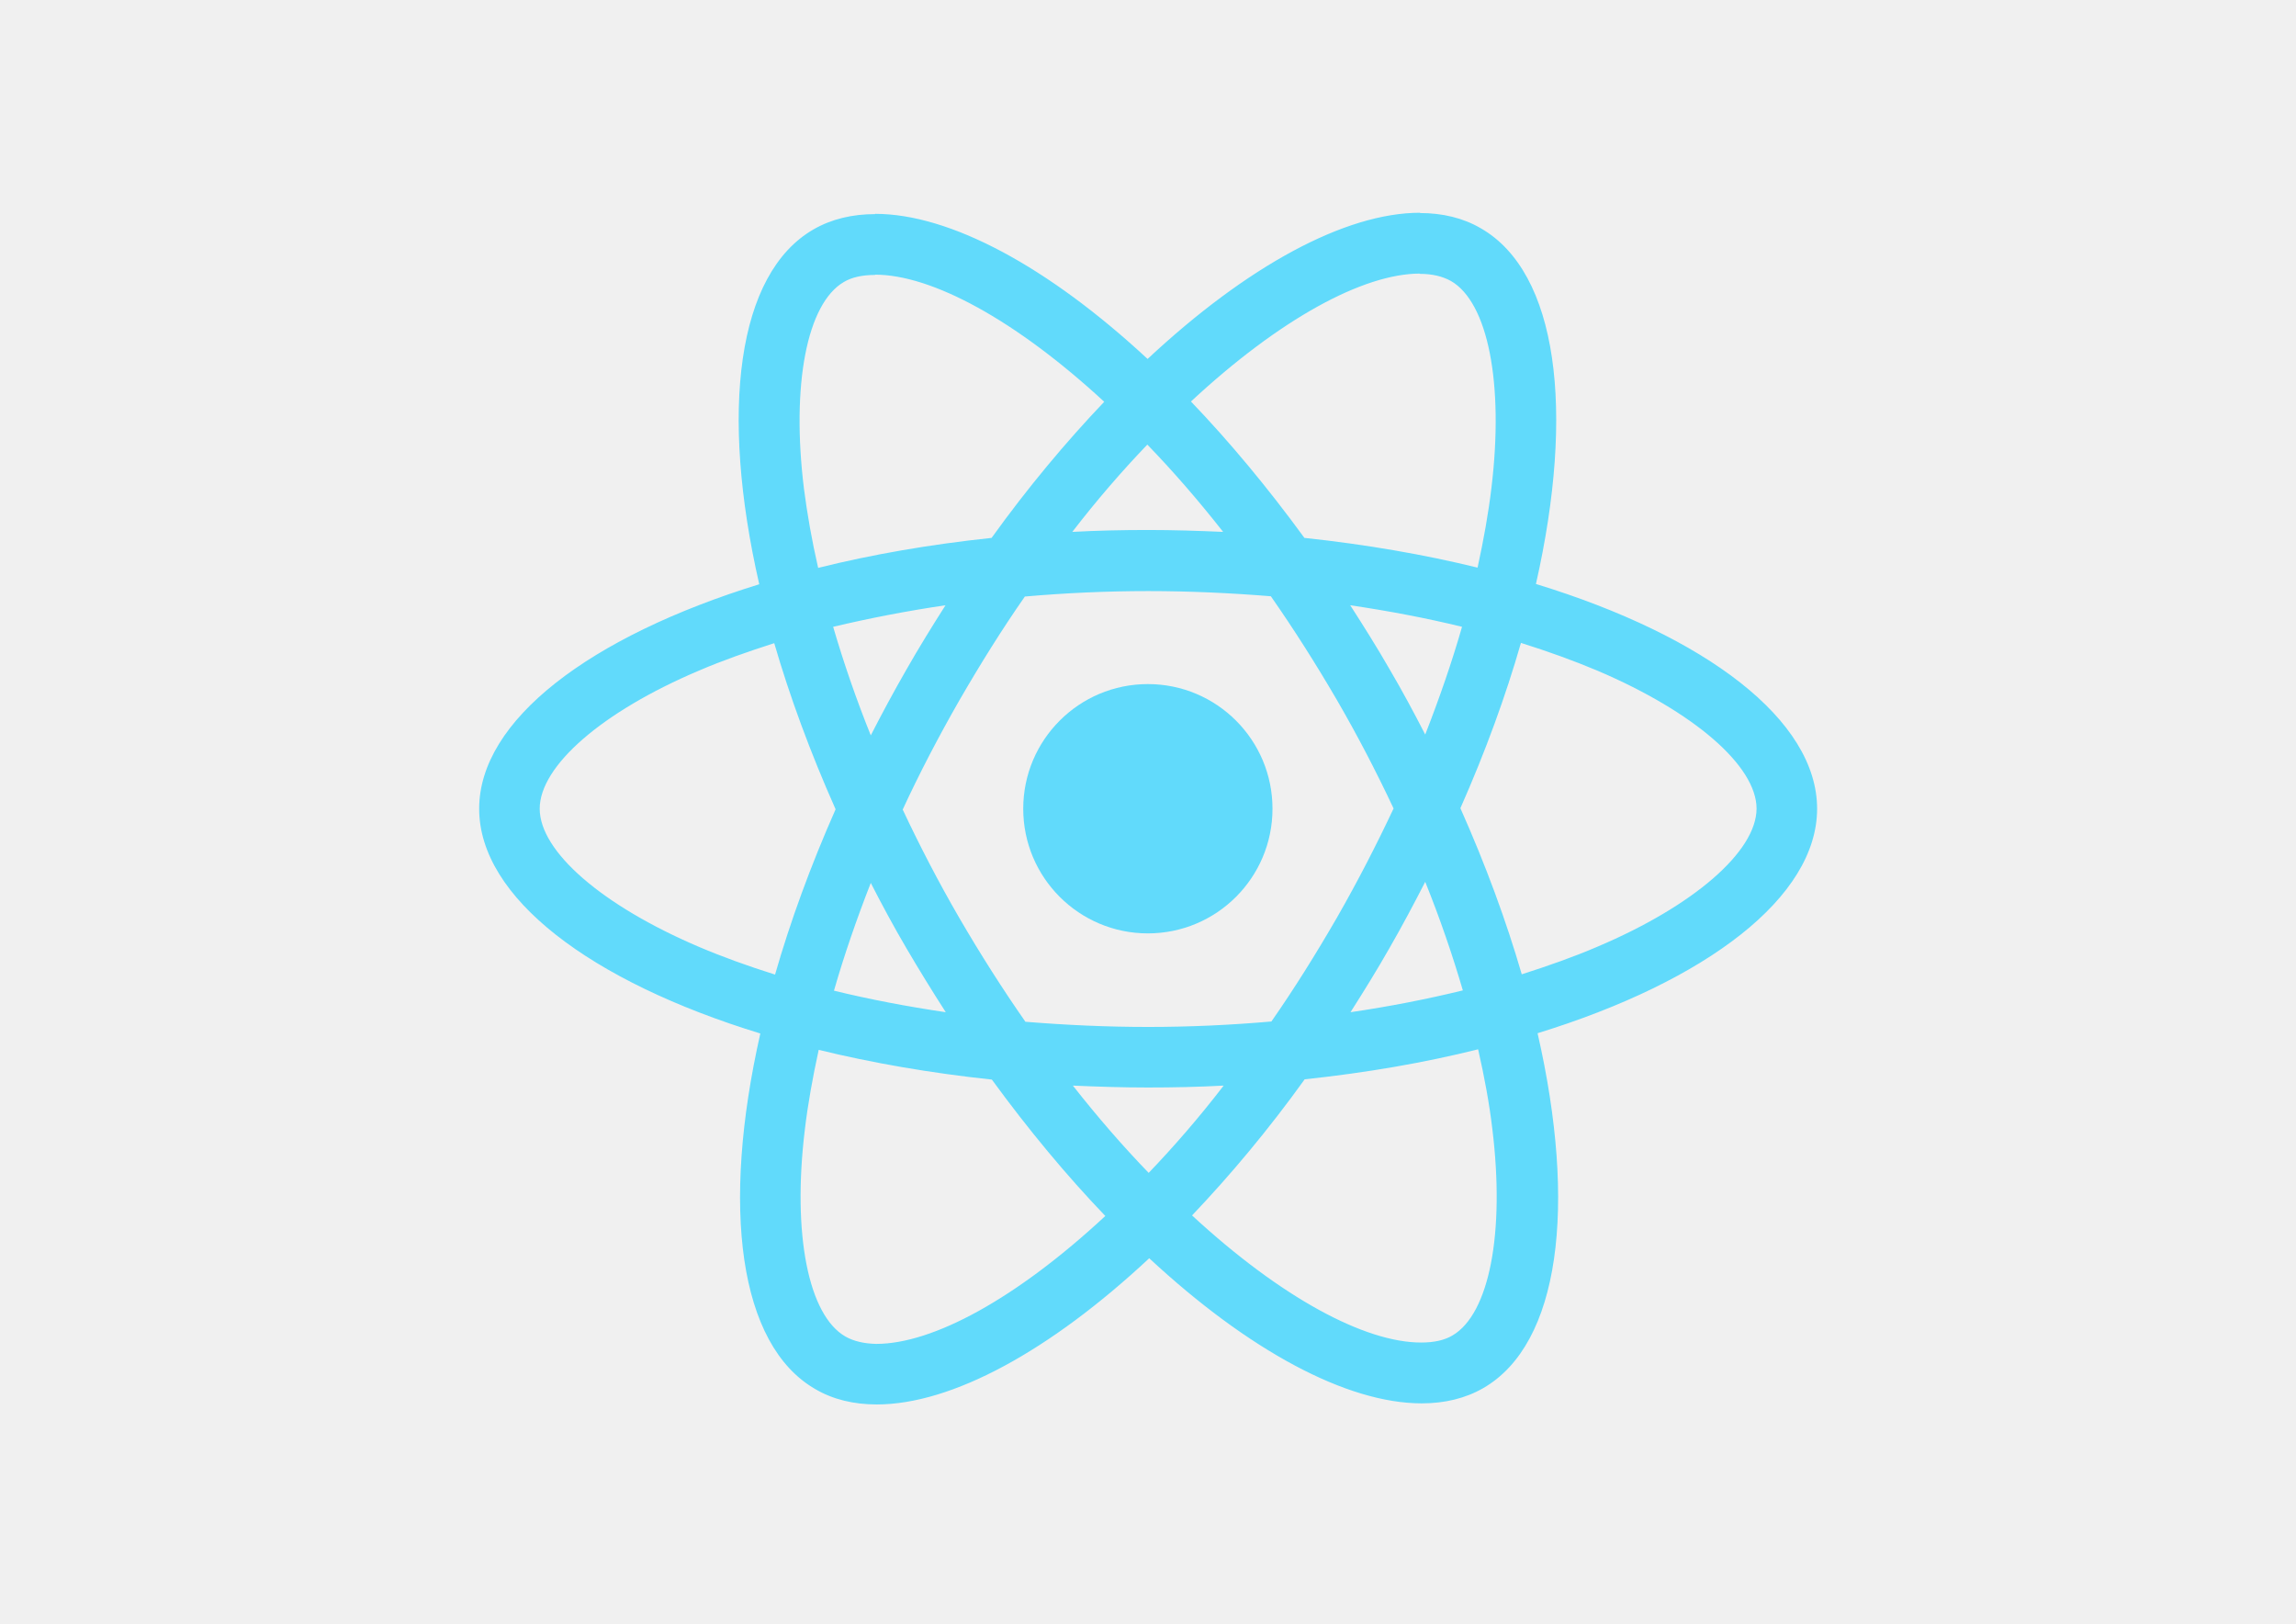
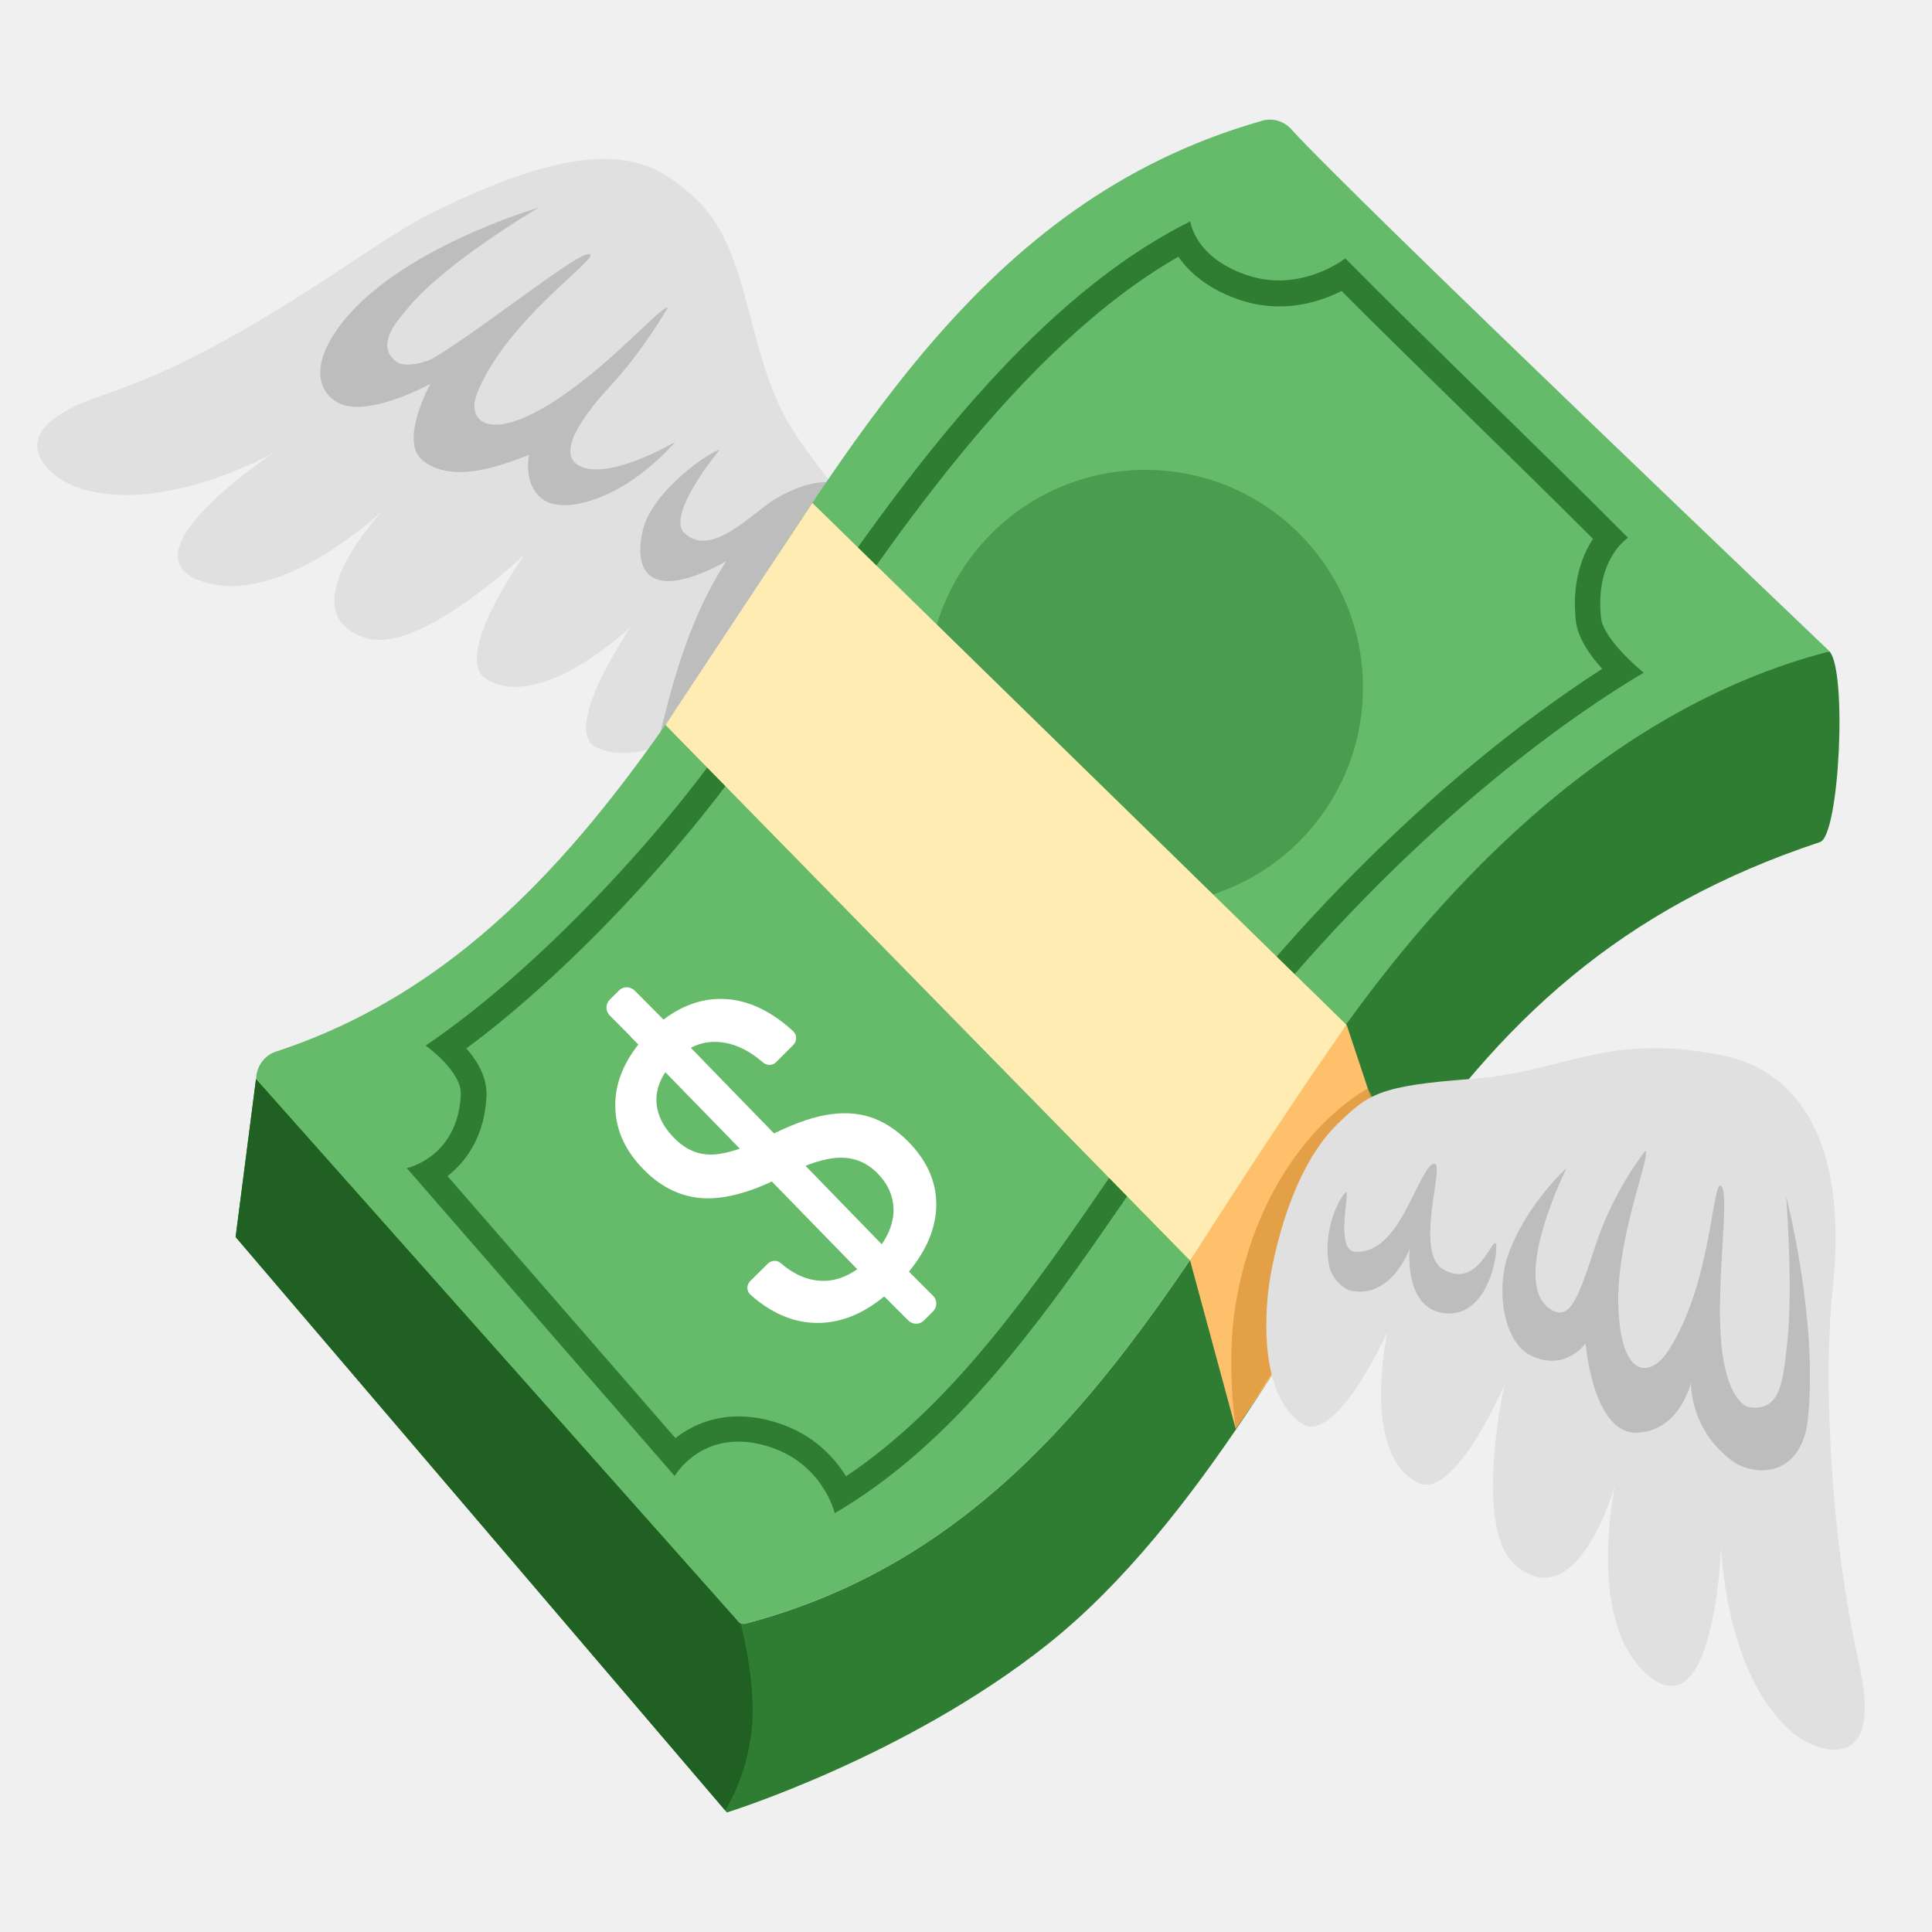
- <svg xmlns="http://www.w3.org/2000/svg" viewBox="0 0 841.9 595.3">
-   <g fill="#61DAFB">
-     <path d="M666.3 296.5c0-32.5-40.7-63.3-103.1-82.4 14.4-63.6 8-114.2-20.2-130.4-6.5-3.8-14.1-5.6-22.4-5.6v22.3c4.6 0 8.3.9 11.4 2.6 13.6 7.8 19.5 37.5 14.9 75.7-1.1 9.4-2.9 19.3-5.1 29.4-19.6-4.8-41-8.5-63.5-10.9-13.5-18.5-27.5-35.3-41.6-50 32.6-30.3 63.2-46.9 84-46.9V78c-27.5 0-63.5 19.6-99.9 53.6-36.4-33.8-72.4-53.2-99.9-53.2v22.3c20.7 0 51.4 16.5 84 46.6-14 14.7-28 31.4-41.3 49.9-22.6 2.4-44 6.1-63.6 11-2.3-10-4-19.7-5.2-29-4.7-38.2 1.1-67.9 14.6-75.8 3-1.8 6.9-2.6 11.5-2.6V78.5c-8.4 0-16 1.8-22.6 5.6-28.1 16.2-34.4 66.7-19.9 130.1-62.2 19.2-102.7 49.9-102.7 82.3 0 32.5 40.7 63.3 103.1 82.4-14.4 63.6-8 114.2 20.2 130.4 6.5 3.8 14.1 5.6 22.5 5.6 27.5 0 63.5-19.6 99.9-53.6 36.4 33.8 72.4 53.2 99.9 53.2 8.4 0 16-1.8 22.6-5.6 28.1-16.2 34.4-66.7 19.9-130.1 62-19.1 102.5-49.9 102.5-82.3zm-130.2-66.7c-3.7 12.9-8.3 26.2-13.5 39.5-4.1-8-8.4-16-13.1-24-4.6-8-9.5-15.8-14.4-23.4 14.2 2.1 27.9 4.7 41 7.9zm-45.8 106.5c-7.8 13.5-15.8 26.3-24.1 38.2-14.9 1.3-30 2-45.2 2-15.1 0-30.2-.7-45-1.9-8.3-11.9-16.4-24.6-24.2-38-7.6-13.1-14.5-26.4-20.8-39.8 6.2-13.4 13.2-26.8 20.7-39.9 7.8-13.5 15.8-26.3 24.1-38.2 14.9-1.3 30-2 45.2-2 15.1 0 30.2.7 45 1.9 8.3 11.9 16.4 24.6 24.2 38 7.6 13.1 14.5 26.4 20.8 39.8-6.3 13.4-13.2 26.8-20.7 39.9zm32.3-13c5.4 13.4 10 26.8 13.8 39.8-13.1 3.2-26.9 5.9-41.2 8 4.9-7.7 9.8-15.6 14.4-23.7 4.6-8 8.9-16.1 13-24.1zM421.2 430c-9.3-9.6-18.6-20.3-27.8-32 9 .4 18.2.7 27.5.7 9.4 0 18.7-.2 27.8-.7-9 11.7-18.3 22.4-27.5 32zm-74.4-58.9c-14.2-2.1-27.9-4.7-41-7.9 3.7-12.9 8.3-26.2 13.5-39.5 4.1 8 8.4 16 13.1 24 4.7 8 9.5 15.8 14.4 23.4zM420.7 163c9.3 9.6 18.6 20.3 27.8 32-9-.4-18.2-.7-27.5-.7-9.4 0-18.7.2-27.8.7 9-11.7 18.3-22.4 27.5-32zm-74 58.9c-4.9 7.7-9.8 15.6-14.4 23.7-4.6 8-8.9 16-13 24-5.4-13.4-10-26.8-13.8-39.8 13.1-3.1 26.9-5.8 41.2-7.9zm-90.5 125.2c-35.4-15.1-58.3-34.9-58.3-50.6 0-15.7 22.9-35.6 58.3-50.6 8.6-3.7 18-7 27.7-10.1 5.7 19.6 13.2 40 22.5 60.9-9.2 20.8-16.6 41.1-22.2 60.6-9.9-3.1-19.3-6.5-28-10.2zM310 490c-13.6-7.8-19.5-37.5-14.9-75.7 1.1-9.4 2.9-19.3 5.1-29.4 19.6 4.8 41 8.5 63.5 10.9 13.5 18.5 27.5 35.3 41.6 50-32.6 30.3-63.2 46.9-84 46.9-4.5-.1-8.3-1-11.3-2.7zm237.2-76.2c4.7 38.2-1.1 67.9-14.6 75.8-3 1.8-6.9 2.6-11.5 2.6-20.7 0-51.4-16.5-84-46.6 14-14.7 28-31.4 41.3-49.9 22.6-2.4 44-6.1 63.6-11 2.3 10.1 4.1 19.8 5.2 29.1zm38.5-66.7c-8.6 3.7-18 7-27.7 10.1-5.7-19.6-13.2-40-22.5-60.9 9.2-20.8 16.6-41.1 22.2-60.6 9.9 3.1 19.3 6.5 28.1 10.2 35.4 15.1 58.3 34.9 58.3 50.6-.1 15.7-23 35.6-58.4 50.6zM320.8 78.4z" />
-     <circle cx="420.9" cy="296.5" r="45.7" />
-     <path d="M520.5 78.1z" />
-   </g>
+ <svg xmlns="http://www.w3.org/2000/svg" width="214" height="214" viewBox="0 0 214 214" fill="none">
+   <rect width="214" height="214" fill="" />
+   <path d="M94.427 60.054C95.431 55.556 94.662 57.696 88.191 48.234C82.373 39.74 83.577 27.669 76.689 21.668C72.459 17.989 67.159 13.86 47.414 23.791C40.56 27.235 26.867 38.587 11.352 43.786C-1.137 47.966 5.785 53.015 8.443 53.951C17.906 57.278 30.428 50.089 30.428 50.089C30.428 50.089 12.472 61.826 23.022 64.601C31.582 66.858 42.365 56.576 42.365 56.576C42.365 56.576 31.799 67.778 40.443 70.653C46.378 72.626 58.164 61.358 58.164 61.358C58.164 61.358 49.922 72.81 53.901 75.234C59.953 78.912 69.868 69.433 69.868 69.433C69.868 69.433 61.993 80.936 66.106 82.808C72.258 85.617 81.387 77.725 81.387 77.725C81.387 77.725 92.622 68.096 94.427 60.054Z" fill="#E0E0E0" />
+   <path d="M59.653 23.005C59.653 23.005 48.886 29.325 44.957 34.407C44.438 35.076 41.212 38.303 44.054 40.158C44.773 40.627 46.913 40.326 48.184 39.557C53.968 36.046 64.2 27.72 65.32 28.154C66.44 28.589 56.175 35.343 52.865 43.519C51.627 46.595 54.035 48.802 60.304 45.107C67.126 41.095 72.994 34.023 73.981 34.056C73.981 34.056 71.239 38.838 67.728 42.616C64.15 46.478 61.625 50.407 64.267 51.644C67.594 53.216 74.783 48.953 74.783 48.953C74.783 48.953 70.202 54.503 64.267 55.757C62.177 56.208 60.539 55.924 59.535 54.787C58.014 53.049 58.599 50.374 58.599 50.374C55.439 51.627 49.989 53.667 46.746 50.925C44.221 48.785 47.665 42.516 47.665 42.516C47.665 42.516 41.563 45.893 38.085 44.873C36.28 44.338 33.521 41.73 37.55 36.196C43.904 27.552 59.653 23.005 59.653 23.005ZM72.526 83.811C79.498 74.749 86.469 65.705 93.441 56.643L92.839 54.035C92.538 53.115 89.796 52.998 86.001 55.189C83.46 56.66 78.796 61.943 75.803 59.034C73.73 57.028 79.682 49.855 79.682 49.855C78.862 49.872 72.258 54.286 71.205 58.716C70.302 62.478 71.172 66.892 79.665 62.595C79.916 62.461 80.183 62.311 80.434 62.16C79.364 63.849 78.394 65.621 77.575 67.427C75.201 72.643 73.797 78.227 72.526 83.811Z" fill="#BDBDBD" />
+   <path d="M136.074 18.608L136.191 18.692L136.074 18.608Z" fill="url(#paint0_linear_0_1)" />
+   <path d="M145.67 118.419C128.868 143.597 114.741 171.334 82.607 179.827C82.273 179.91 81.922 179.81 81.688 179.559L29.191 121.629C27.636 119.907 28.405 117.182 30.612 116.463C52.196 109.374 65.671 92.488 77.675 74.482C94.227 49.688 108.404 22.403 139.518 13.459C140.705 13.007 142.093 13.291 142.995 14.278C149.967 21.968 202.548 72.024 202.631 72.125C202.665 72.141 158.561 99.092 145.67 118.419Z" fill="#66BB6A" />
+   <path d="M97.153 129.921C96.016 128.785 94.662 128.216 93.09 128.233C91.518 128.25 89.479 128.885 86.954 130.139C83.527 131.961 80.551 132.814 78.06 132.73C75.569 132.63 73.328 131.593 71.356 129.604C69.333 127.581 68.263 125.324 68.162 122.849C68.045 120.375 68.898 117.984 70.72 115.677L67.527 112.467C67.302 112.237 67.176 111.928 67.176 111.606C67.176 111.284 67.302 110.975 67.527 110.745L68.564 109.708C69.032 109.24 69.801 109.24 70.286 109.708L73.496 112.935C75.853 111.146 78.344 110.411 80.952 110.712C83.293 110.996 85.6 112.149 87.857 114.223C88.292 114.624 88.292 115.326 87.874 115.744L85.968 117.65C85.567 118.051 84.915 118.051 84.496 117.667C82.992 116.363 81.437 115.61 79.849 115.443C77.993 115.242 76.355 115.844 74.95 117.249C73.479 118.72 72.727 120.225 72.71 121.746C72.693 123.284 73.362 124.739 74.716 126.093C75.97 127.363 77.391 127.949 78.963 127.882C80.534 127.815 82.557 127.146 85.065 125.875C87.573 124.605 89.696 123.819 91.502 123.501C93.291 123.184 94.929 123.267 96.4 123.735C97.871 124.22 99.259 125.106 100.563 126.41C102.636 128.5 103.69 130.808 103.706 133.332C103.723 135.857 102.72 138.364 100.68 140.855L103.355 143.53C103.823 143.999 103.823 144.768 103.355 145.253L102.335 146.272C101.867 146.74 101.098 146.74 100.613 146.272L97.938 143.597C95.431 145.67 92.806 146.657 90.081 146.523C87.656 146.406 85.332 145.37 83.126 143.413C83.02 143.318 82.935 143.201 82.876 143.071C82.817 142.94 82.786 142.799 82.785 142.656C82.783 142.514 82.811 142.372 82.867 142.24C82.923 142.109 83.005 141.99 83.109 141.892L85.048 139.969C85.433 139.585 86.051 139.551 86.469 139.903C87.957 141.19 89.496 141.842 91.084 141.875C92.906 141.909 94.645 141.09 96.3 139.434C97.922 137.829 98.808 136.158 98.958 134.469C99.075 132.78 98.49 131.259 97.153 129.921Z" fill="white" />
+   <path d="M101.433 141.675L97.922 143.631L70.787 115.777L69.868 114.841L73.496 112.952L100.63 140.872L101.433 141.675Z" fill="white" />
+   <path opacity="0.5" d="M126.862 100.262C140.177 100.262 150.97 89.469 150.97 76.154C150.97 62.839 140.177 52.045 126.862 52.045C113.547 52.045 102.753 62.839 102.753 76.154C102.753 89.469 113.547 100.262 126.862 100.262Z" fill="#2E7D32" />
+   <path d="M154.08 131.108C145.47 144.015 133.065 168.642 115.978 182.184C100.296 194.623 80.517 200.759 80.517 200.759L26.098 137.027L28.355 119.539L81.721 179.576C81.939 179.81 82.273 179.927 82.591 179.844C114.741 171.35 128.868 143.614 145.67 118.436C158.561 99.109 177.837 78.511 202.648 72.158C204.621 74.332 203.751 92.555 201.595 93.274C179.61 100.563 166.117 113.035 154.08 131.108Z" fill="#2E7D32" />
+   <path d="M131.827 139.635L136.876 158.276C136.876 158.276 152.258 135.773 154.749 130.323L149.165 113.52C141.708 122.799 131.827 139.635 131.827 139.635Z" fill="#FFC06C" />
+   <path d="M130.523 28.439C131.811 30.294 134.068 32.217 137.696 33.337C138.983 33.738 140.337 33.939 141.691 33.939C144.567 33.939 146.975 33.053 148.596 32.234C152.659 36.313 157.741 41.279 162.657 46.094C167.472 50.808 172.42 55.657 176.45 59.686C175.146 61.675 174.109 64.685 174.544 68.748C174.744 70.62 176.065 72.526 177.47 74.081C168.575 79.799 151.505 92.505 134.001 114.908C130.306 119.639 126.695 124.889 123.217 129.955C114.557 142.561 105.612 155.568 93.709 163.526C92.304 161.236 89.713 158.46 85.082 157.307C83.962 157.023 82.858 156.889 81.805 156.889C78.829 156.889 76.488 157.992 74.816 159.296L49.571 130.273C51.694 128.617 53.684 125.792 53.885 121.428C53.985 119.389 52.898 117.533 51.661 116.128C63.966 107.017 76.956 92.488 83.945 82.056C84.965 80.534 86.018 78.946 87.105 77.308C98.039 60.806 112.852 38.537 130.523 28.439ZM131.844 24.526C110.578 35.059 93.642 62.495 81.588 80.451C73.696 92.204 59.435 107.535 47.147 115.811C47.147 115.811 51.176 118.67 51.042 121.261C50.708 128.216 45.057 129.386 45.057 129.386L74.733 163.493C74.733 163.493 76.906 159.681 81.788 159.681C82.574 159.681 83.443 159.781 84.379 160.015C91.1 161.687 92.455 167.605 92.455 167.605C111.414 156.571 122.866 133.717 136.208 116.613C154.314 93.424 172.32 80.283 182.067 74.516C182.067 74.516 177.587 70.888 177.336 68.413C176.65 61.91 180.328 59.569 180.328 59.569C171.718 50.858 157.574 37.3 149.014 28.622C149.014 28.622 145.905 31.063 141.675 31.063C140.672 31.063 139.602 30.93 138.515 30.595C132.362 28.739 131.844 24.526 131.844 24.526Z" fill="#2E7D32" />
+   <path d="M89.98 55.707L73.713 80.3L131.827 139.635C131.827 139.635 141.324 124.622 149.148 113.52L89.98 55.707Z" fill="#FFECB3" />
+   <path opacity="0.68" d="M151.505 120.576C151.505 120.576 140.036 126.41 136.91 144.199C135.723 150.92 136.893 158.276 136.893 158.276L146.356 143.714L153.127 123.468L151.505 120.576Z" fill="#D69136" />
+   <path d="M148.212 124.438C151.539 121.244 152.642 120.258 163.041 119.506C173.307 118.753 178.021 114.256 190.995 116.948C196.479 118.085 205.173 123.1 202.966 143.096C202.13 150.72 202.33 168.341 205.925 184.307C208.817 197.147 200.909 193.854 198.736 192.065C190.978 185.695 190.644 171.267 190.644 171.267C190.644 171.267 189.908 192.7 182.067 185.127C175.714 178.974 178.907 164.429 178.907 164.429C178.907 164.429 174.795 179.275 167.856 173.357C163.091 169.294 166.636 153.378 166.636 153.378C166.636 153.378 161.102 166.368 156.989 164.212C150.703 160.935 153.679 147.543 153.679 147.543C153.679 147.543 147.927 160.233 144.182 157.675C138.598 153.863 140.621 141.976 140.621 141.976C140.621 141.976 142.26 130.139 148.212 124.438Z" fill="#E0E0E0" />
+   <path d="M197.85 132.546C197.85 132.546 198.652 142.878 197.933 149.048C197.482 152.876 197.281 156.387 193.77 155.869C192.918 155.735 190.928 154.08 190.577 147.71C190.209 140.956 191.614 132.028 190.627 131.359C189.641 130.674 189.591 142.394 184.709 149.733C182.87 152.492 179.777 152.793 179.292 145.52C178.757 137.612 182.853 128.25 182.268 127.447C182.268 127.447 178.807 131.71 176.801 137.746C174.795 143.781 173.908 146.623 171.551 144.885C167.321 141.775 173.524 129.386 173.524 129.386C173.524 129.386 168.976 133.449 167.004 139.133C165.75 142.745 166.435 148.68 169.645 150.185C173.424 151.957 175.63 148.797 175.63 148.797C175.63 148.797 176.433 158.912 181.365 158.694C186.096 158.477 187.3 153.144 187.3 153.144C187.3 153.144 187.1 158.293 191.881 161.821C194.205 163.543 199.605 163.827 200.274 157.006C201.361 145.938 197.85 132.546 197.85 132.546ZM158.945 128.918C157.925 128.667 156.454 133.265 154.615 135.857C153.913 136.826 152.408 138.816 150.101 138.649C147.794 138.481 149.616 131.694 149.081 132.061C148.546 132.429 146.389 136.057 147.242 140.27C147.476 141.441 148.663 142.828 149.833 143.012C154.214 143.714 156.136 138.331 156.136 138.331C156.136 138.331 155.484 144.768 159.815 145.436C165.047 146.239 166.117 137.997 165.649 137.696C165.181 137.395 163.493 142.878 159.764 140.538C156.705 138.598 159.965 129.186 158.945 128.918Z" fill="#BDBDBD" />
+   <path d="M26.098 137.01L80.317 200.525C80.317 200.525 82.741 196.93 83.293 191.329C83.778 186.448 82.072 179.961 82.072 179.961L28.355 119.522L26.098 137.01Z" fill="#206022" />
+   <defs>
+     <linearGradient id="paint0_linear_0_1" x1="136.135" y1="18.653" x2="136.135" y2="18.653" gradientUnits="userSpaceOnUse">
+       <stop stop-color="#43A047" />
+       <stop offset="0.999" stop-color="#66BB6A" />
+     </linearGradient>
+   </defs>
</svg>
